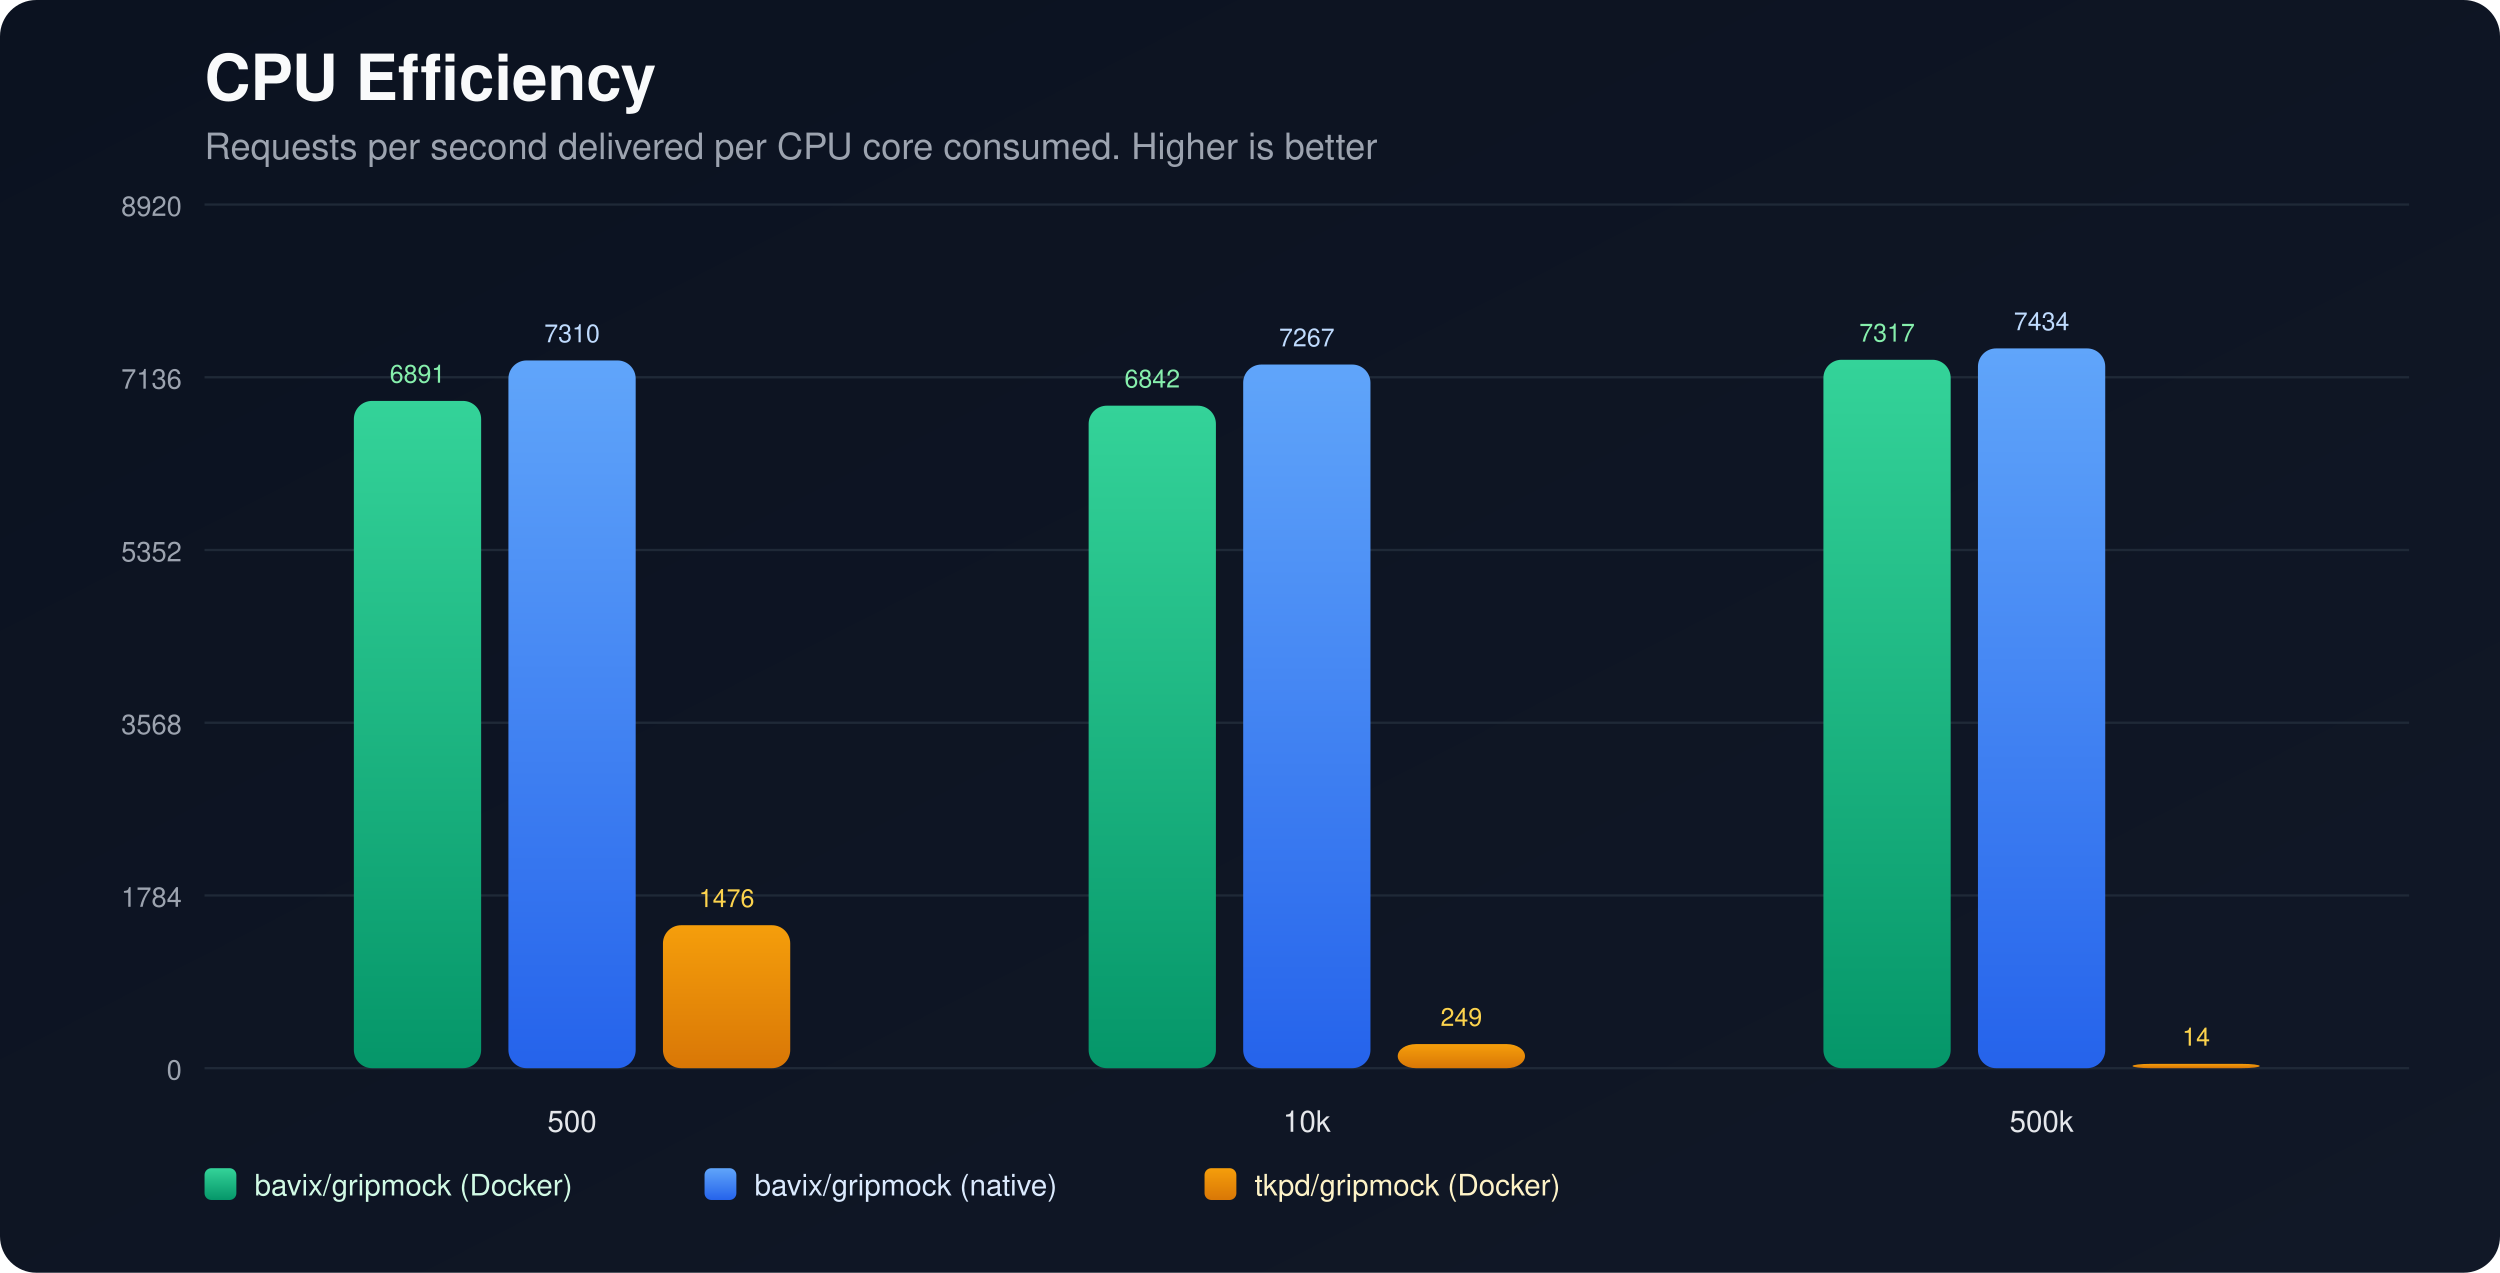
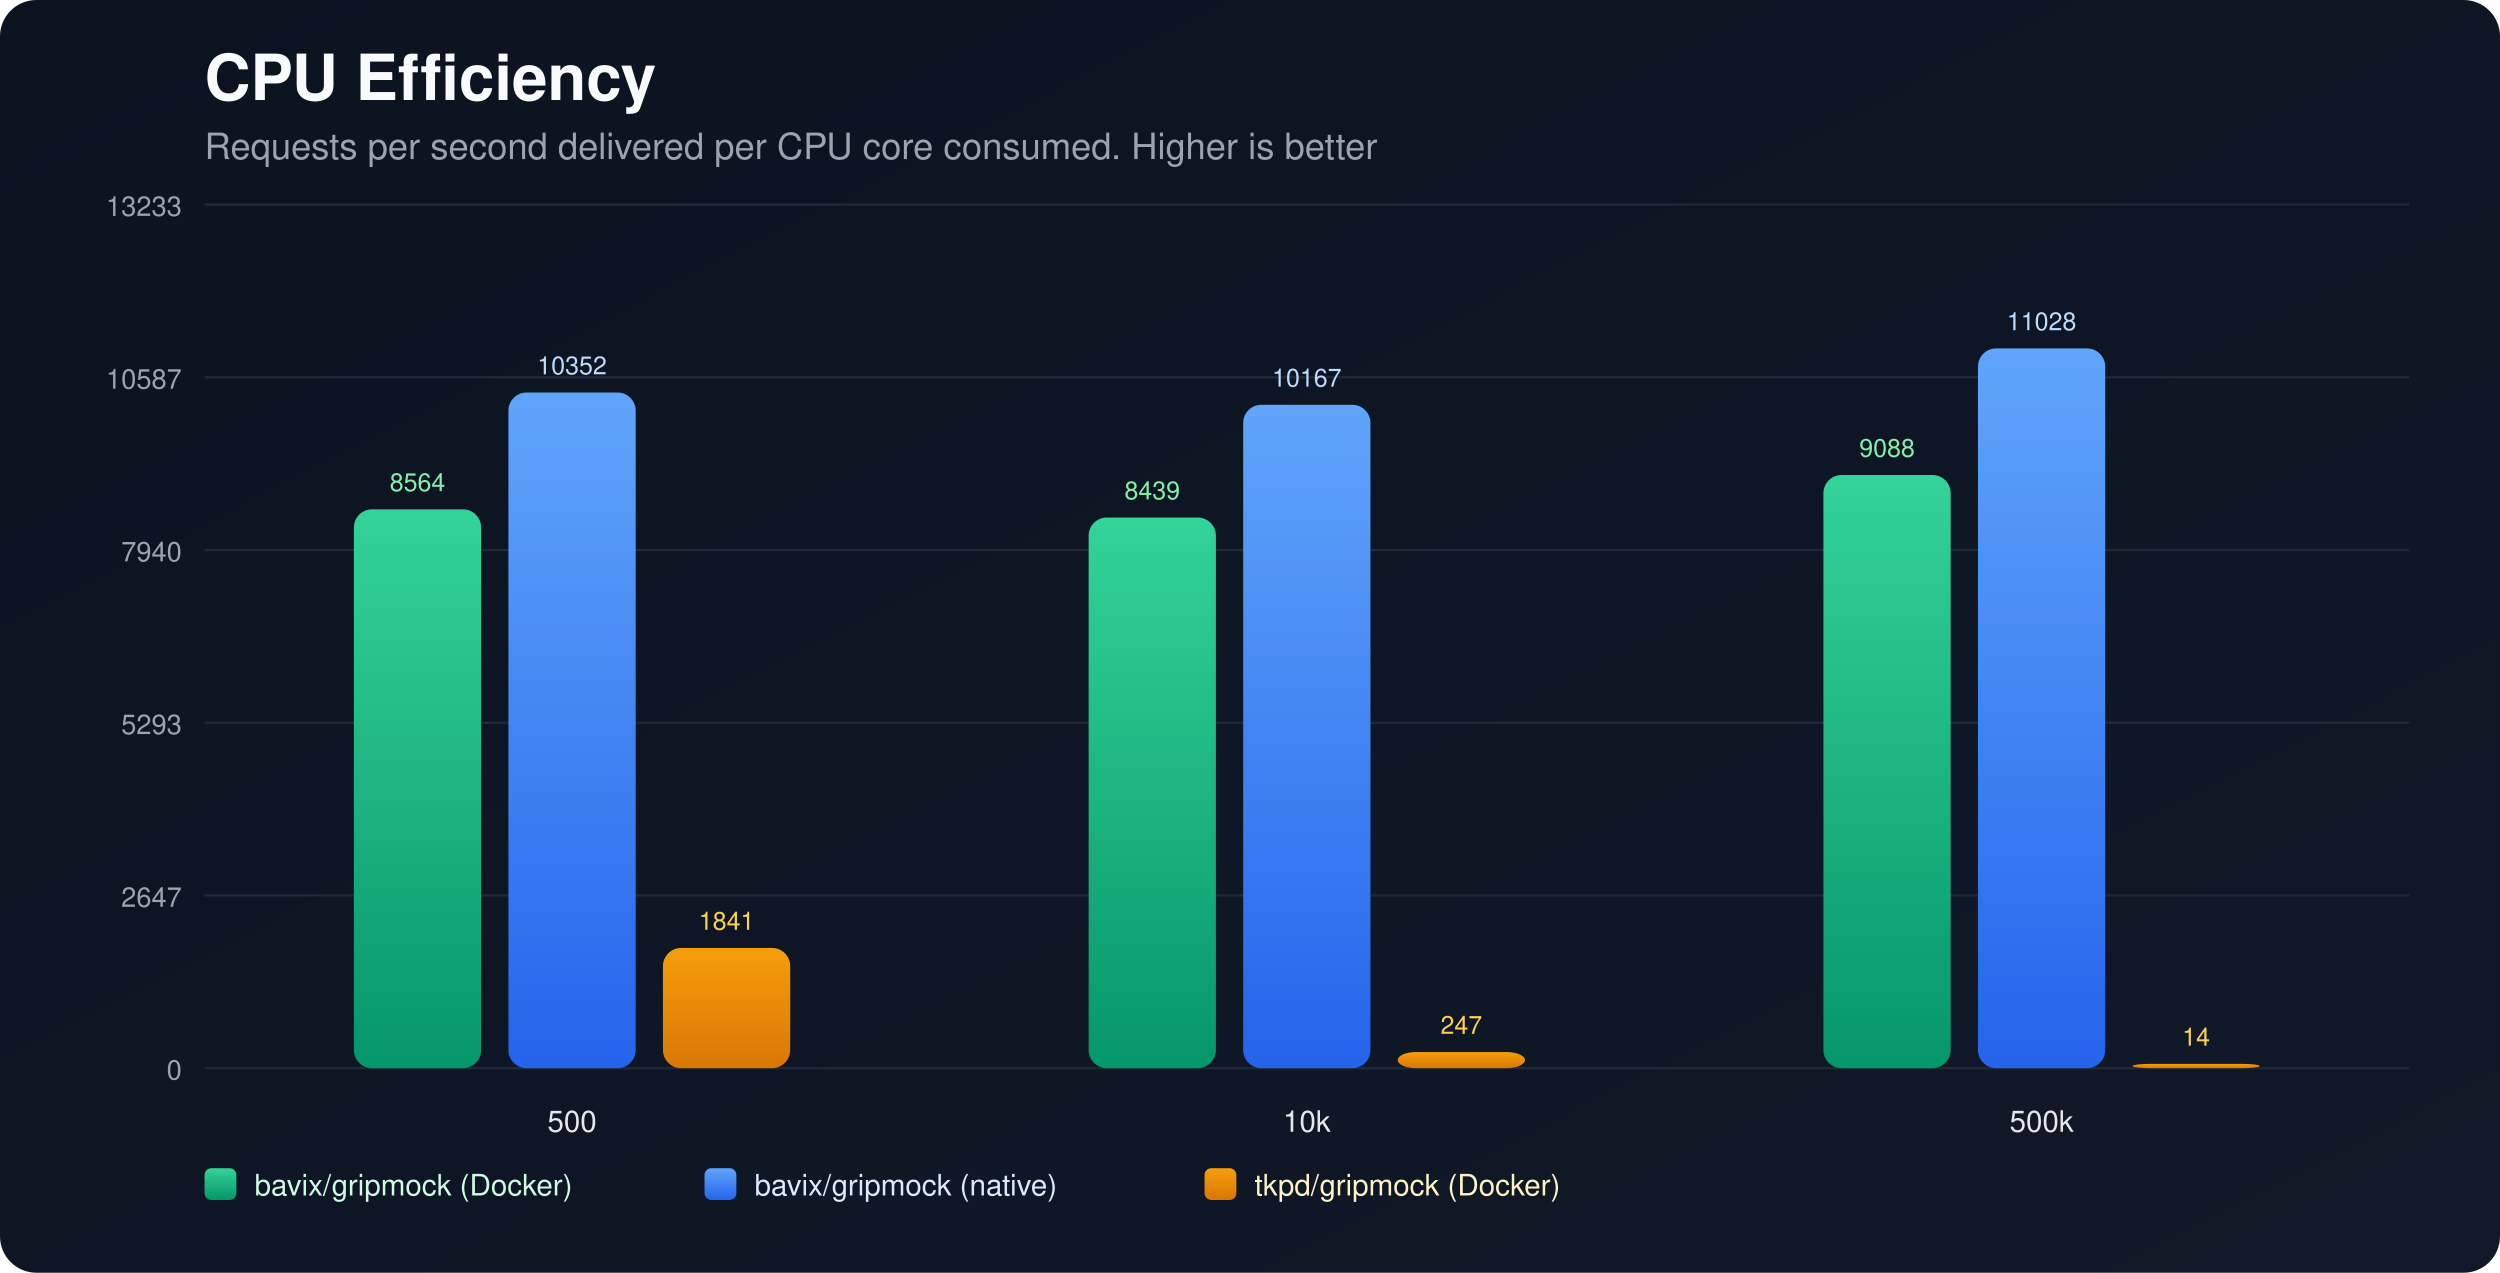
<svg xmlns="http://www.w3.org/2000/svg" width="1100" height="560" viewBox="0 0 1100 560">
  <defs>
    <linearGradient id="bg" x1="0" y1="0" x2="1" y2="1">
      <stop offset="0%" stop-color="#0b1220" />
      <stop offset="100%" stop-color="#111827" />
    </linearGradient>
    <linearGradient id="bavix" x1="0" y1="0" x2="0" y2="1">
      <stop offset="0%" stop-color="#34d399" />
      <stop offset="100%" stop-color="#059669" />
    </linearGradient>
    <linearGradient id="native" x1="0" y1="0" x2="0" y2="1">
      <stop offset="0%" stop-color="#60a5fa" />
      <stop offset="100%" stop-color="#2563eb" />
    </linearGradient>
    <linearGradient id="tkpd" x1="0" y1="0" x2="0" y2="1">
      <stop offset="0%" stop-color="#f59e0b" />
      <stop offset="100%" stop-color="#d97706" />
    </linearGradient>
  </defs>
  <rect x="0" y="0" width="1100" height="560" fill="url(#bg)" rx="16" />
  <text x="90" y="44" fill="#f9fafb" font-size="28" font-family="-apple-system,BlinkMacSystemFont,Segoe UI,Helvetica,Arial,sans-serif" font-weight="700">CPU Efficiency</text>
  <text x="90" y="70" fill="#9ca3af" font-size="16" font-family="-apple-system,BlinkMacSystemFont,Segoe UI,Helvetica,Arial,sans-serif">Requests per second delivered per CPU core consumed. Higher is better</text>
  <line x1="90.0" y1="90.0" x2="1060.0" y2="90.0" stroke="#1f2937" stroke-width="1" />
-   <text x="80.0" y="95.0" text-anchor="end" fill="#9ca3af" font-size="12" font-family="-apple-system,BlinkMacSystemFont,Segoe UI,Helvetica,Arial,sans-serif">8920</text>
+   <text x="80.0" y="95.0" text-anchor="end" fill="#9ca3af" font-size="12" font-family="-apple-system,BlinkMacSystemFont,Segoe UI,Helvetica,Arial,sans-serif">13233</text>
  <line x1="90.0" y1="166.0" x2="1060.0" y2="166.0" stroke="#1f2937" stroke-width="1" />
-   <text x="80.0" y="171.0" text-anchor="end" fill="#9ca3af" font-size="12" font-family="-apple-system,BlinkMacSystemFont,Segoe UI,Helvetica,Arial,sans-serif">7136</text>
+   <text x="80.0" y="171.0" text-anchor="end" fill="#9ca3af" font-size="12" font-family="-apple-system,BlinkMacSystemFont,Segoe UI,Helvetica,Arial,sans-serif">10587</text>
  <line x1="90.0" y1="242.0" x2="1060.0" y2="242.0" stroke="#1f2937" stroke-width="1" />
-   <text x="80.0" y="247.0" text-anchor="end" fill="#9ca3af" font-size="12" font-family="-apple-system,BlinkMacSystemFont,Segoe UI,Helvetica,Arial,sans-serif">5352</text>
+   <text x="80.0" y="247.0" text-anchor="end" fill="#9ca3af" font-size="12" font-family="-apple-system,BlinkMacSystemFont,Segoe UI,Helvetica,Arial,sans-serif">7940</text>
  <line x1="90.0" y1="318.0" x2="1060.0" y2="318.0" stroke="#1f2937" stroke-width="1" />
-   <text x="80.0" y="323.0" text-anchor="end" fill="#9ca3af" font-size="12" font-family="-apple-system,BlinkMacSystemFont,Segoe UI,Helvetica,Arial,sans-serif">3568</text>
+   <text x="80.0" y="323.0" text-anchor="end" fill="#9ca3af" font-size="12" font-family="-apple-system,BlinkMacSystemFont,Segoe UI,Helvetica,Arial,sans-serif">5293</text>
  <line x1="90.0" y1="394.0" x2="1060.0" y2="394.0" stroke="#1f2937" stroke-width="1" />
-   <text x="80.0" y="399.0" text-anchor="end" fill="#9ca3af" font-size="12" font-family="-apple-system,BlinkMacSystemFont,Segoe UI,Helvetica,Arial,sans-serif">1784</text>
+   <text x="80.0" y="399.0" text-anchor="end" fill="#9ca3af" font-size="12" font-family="-apple-system,BlinkMacSystemFont,Segoe UI,Helvetica,Arial,sans-serif">2647</text>
  <line x1="90.0" y1="470.0" x2="1060.0" y2="470.0" stroke="#1f2937" stroke-width="1" />
  <text x="80.0" y="475.0" text-anchor="end" fill="#9ca3af" font-size="12" font-family="-apple-system,BlinkMacSystemFont,Segoe UI,Helvetica,Arial,sans-serif">0</text>
-   <rect x="155.7" y="176.4" width="56.0" height="293.6" fill="url(#bavix)" rx="8" />
-   <text x="183.7" y="168.4" text-anchor="middle" fill="#86efac" font-size="11" font-family="-apple-system,BlinkMacSystemFont,Segoe UI,Helvetica,Arial,sans-serif">6891</text>
-   <rect x="223.7" y="158.6" width="56.0" height="311.4" fill="url(#native)" rx="8" />
-   <text x="251.7" y="150.6" text-anchor="middle" fill="#bfdbfe" font-size="11" font-family="-apple-system,BlinkMacSystemFont,Segoe UI,Helvetica,Arial,sans-serif">7310</text>
-   <rect x="291.7" y="407.1" width="56.0" height="62.9" fill="url(#tkpd)" rx="8" />
-   <text x="319.7" y="399.1" text-anchor="middle" fill="#fcd34d" font-size="11" font-family="-apple-system,BlinkMacSystemFont,Segoe UI,Helvetica,Arial,sans-serif">1476</text>
+   <rect x="155.7" y="224.1" width="56.0" height="245.9" fill="url(#bavix)" rx="8" />
+   <text x="183.7" y="216.1" text-anchor="middle" fill="#86efac" font-size="11" font-family="-apple-system,BlinkMacSystemFont,Segoe UI,Helvetica,Arial,sans-serif">8564</text>
+   <rect x="223.7" y="172.7" width="56.0" height="297.3" fill="url(#native)" rx="8" />
+   <text x="251.7" y="164.7" text-anchor="middle" fill="#bfdbfe" font-size="11" font-family="-apple-system,BlinkMacSystemFont,Segoe UI,Helvetica,Arial,sans-serif">10352</text>
+   <rect x="291.7" y="417.1" width="56.0" height="52.9" fill="url(#tkpd)" rx="8" />
+   <text x="319.7" y="409.1" text-anchor="middle" fill="#fcd34d" font-size="11" font-family="-apple-system,BlinkMacSystemFont,Segoe UI,Helvetica,Arial,sans-serif">1841</text>
  <text x="251.7" y="498" text-anchor="middle" fill="#e5e7eb" font-size="13" font-family="-apple-system,BlinkMacSystemFont,Segoe UI,Helvetica,Arial,sans-serif">500</text>
-   <rect x="479.0" y="178.5" width="56.0" height="291.5" fill="url(#bavix)" rx="8" />
-   <text x="507.0" y="170.5" text-anchor="middle" fill="#86efac" font-size="11" font-family="-apple-system,BlinkMacSystemFont,Segoe UI,Helvetica,Arial,sans-serif">6842</text>
-   <rect x="547.0" y="160.4" width="56.0" height="309.6" fill="url(#native)" rx="8" />
-   <text x="575.0" y="152.4" text-anchor="middle" fill="#bfdbfe" font-size="11" font-family="-apple-system,BlinkMacSystemFont,Segoe UI,Helvetica,Arial,sans-serif">7267</text>
-   <rect x="615.0" y="459.4" width="56.0" height="10.6" fill="url(#tkpd)" rx="8" />
-   <text x="643.0" y="451.4" text-anchor="middle" fill="#fcd34d" font-size="11" font-family="-apple-system,BlinkMacSystemFont,Segoe UI,Helvetica,Arial,sans-serif">249</text>
+   <rect x="479.0" y="227.7" width="56.0" height="242.3" fill="url(#bavix)" rx="8" />
+   <text x="507.0" y="219.7" text-anchor="middle" fill="#86efac" font-size="11" font-family="-apple-system,BlinkMacSystemFont,Segoe UI,Helvetica,Arial,sans-serif">8439</text>
+   <rect x="547.0" y="178.1" width="56.0" height="291.9" fill="url(#native)" rx="8" />
+   <text x="575.0" y="170.1" text-anchor="middle" fill="#bfdbfe" font-size="11" font-family="-apple-system,BlinkMacSystemFont,Segoe UI,Helvetica,Arial,sans-serif">10167</text>
+   <rect x="615.0" y="462.9" width="56.0" height="7.1" fill="url(#tkpd)" rx="8" />
+   <text x="643.0" y="454.9" text-anchor="middle" fill="#fcd34d" font-size="11" font-family="-apple-system,BlinkMacSystemFont,Segoe UI,Helvetica,Arial,sans-serif">247</text>
  <text x="575.0" y="498" text-anchor="middle" fill="#e5e7eb" font-size="13" font-family="-apple-system,BlinkMacSystemFont,Segoe UI,Helvetica,Arial,sans-serif">10k</text>
-   <rect x="802.3" y="158.3" width="56.0" height="311.7" fill="url(#bavix)" rx="8" />
-   <text x="830.3" y="150.3" text-anchor="middle" fill="#86efac" font-size="11" font-family="-apple-system,BlinkMacSystemFont,Segoe UI,Helvetica,Arial,sans-serif">7317</text>
+   <rect x="802.3" y="209.0" width="56.0" height="261.0" fill="url(#bavix)" rx="8" />
+   <text x="830.3" y="201.0" text-anchor="middle" fill="#86efac" font-size="11" font-family="-apple-system,BlinkMacSystemFont,Segoe UI,Helvetica,Arial,sans-serif">9088</text>
  <rect x="870.3" y="153.3" width="56.0" height="316.7" fill="url(#native)" rx="8" />
-   <text x="898.3" y="145.3" text-anchor="middle" fill="#bfdbfe" font-size="11" font-family="-apple-system,BlinkMacSystemFont,Segoe UI,Helvetica,Arial,sans-serif">7434</text>
+   <text x="898.3" y="145.3" text-anchor="middle" fill="#bfdbfe" font-size="11" font-family="-apple-system,BlinkMacSystemFont,Segoe UI,Helvetica,Arial,sans-serif">11028</text>
  <rect x="938.3" y="468.1" width="56.0" height="1.9" fill="url(#tkpd)" rx="8" />
  <text x="966.3" y="460.1" text-anchor="middle" fill="#fcd34d" font-size="11" font-family="-apple-system,BlinkMacSystemFont,Segoe UI,Helvetica,Arial,sans-serif">14</text>
  <text x="898.3" y="498" text-anchor="middle" fill="#e5e7eb" font-size="13" font-family="-apple-system,BlinkMacSystemFont,Segoe UI,Helvetica,Arial,sans-serif">500k</text>
  <rect x="90" y="514" width="14" height="14" fill="url(#bavix)" rx="3" />
  <text x="112" y="526" fill="#d1fae5" font-size="13" font-family="-apple-system,BlinkMacSystemFont,Segoe UI,Helvetica,Arial,sans-serif">bavix/gripmock (Docker)</text>
  <rect x="310" y="514" width="14" height="14" fill="url(#native)" rx="3" />
  <text x="332" y="526" fill="#dbeafe" font-size="13" font-family="-apple-system,BlinkMacSystemFont,Segoe UI,Helvetica,Arial,sans-serif">bavix/gripmock (native)</text>
  <rect x="530" y="514" width="14" height="14" fill="url(#tkpd)" rx="3" />
  <text x="552" y="526" fill="#fef3c7" font-size="13" font-family="-apple-system,BlinkMacSystemFont,Segoe UI,Helvetica,Arial,sans-serif">tkpd/gripmock (Docker)</text>
</svg>
